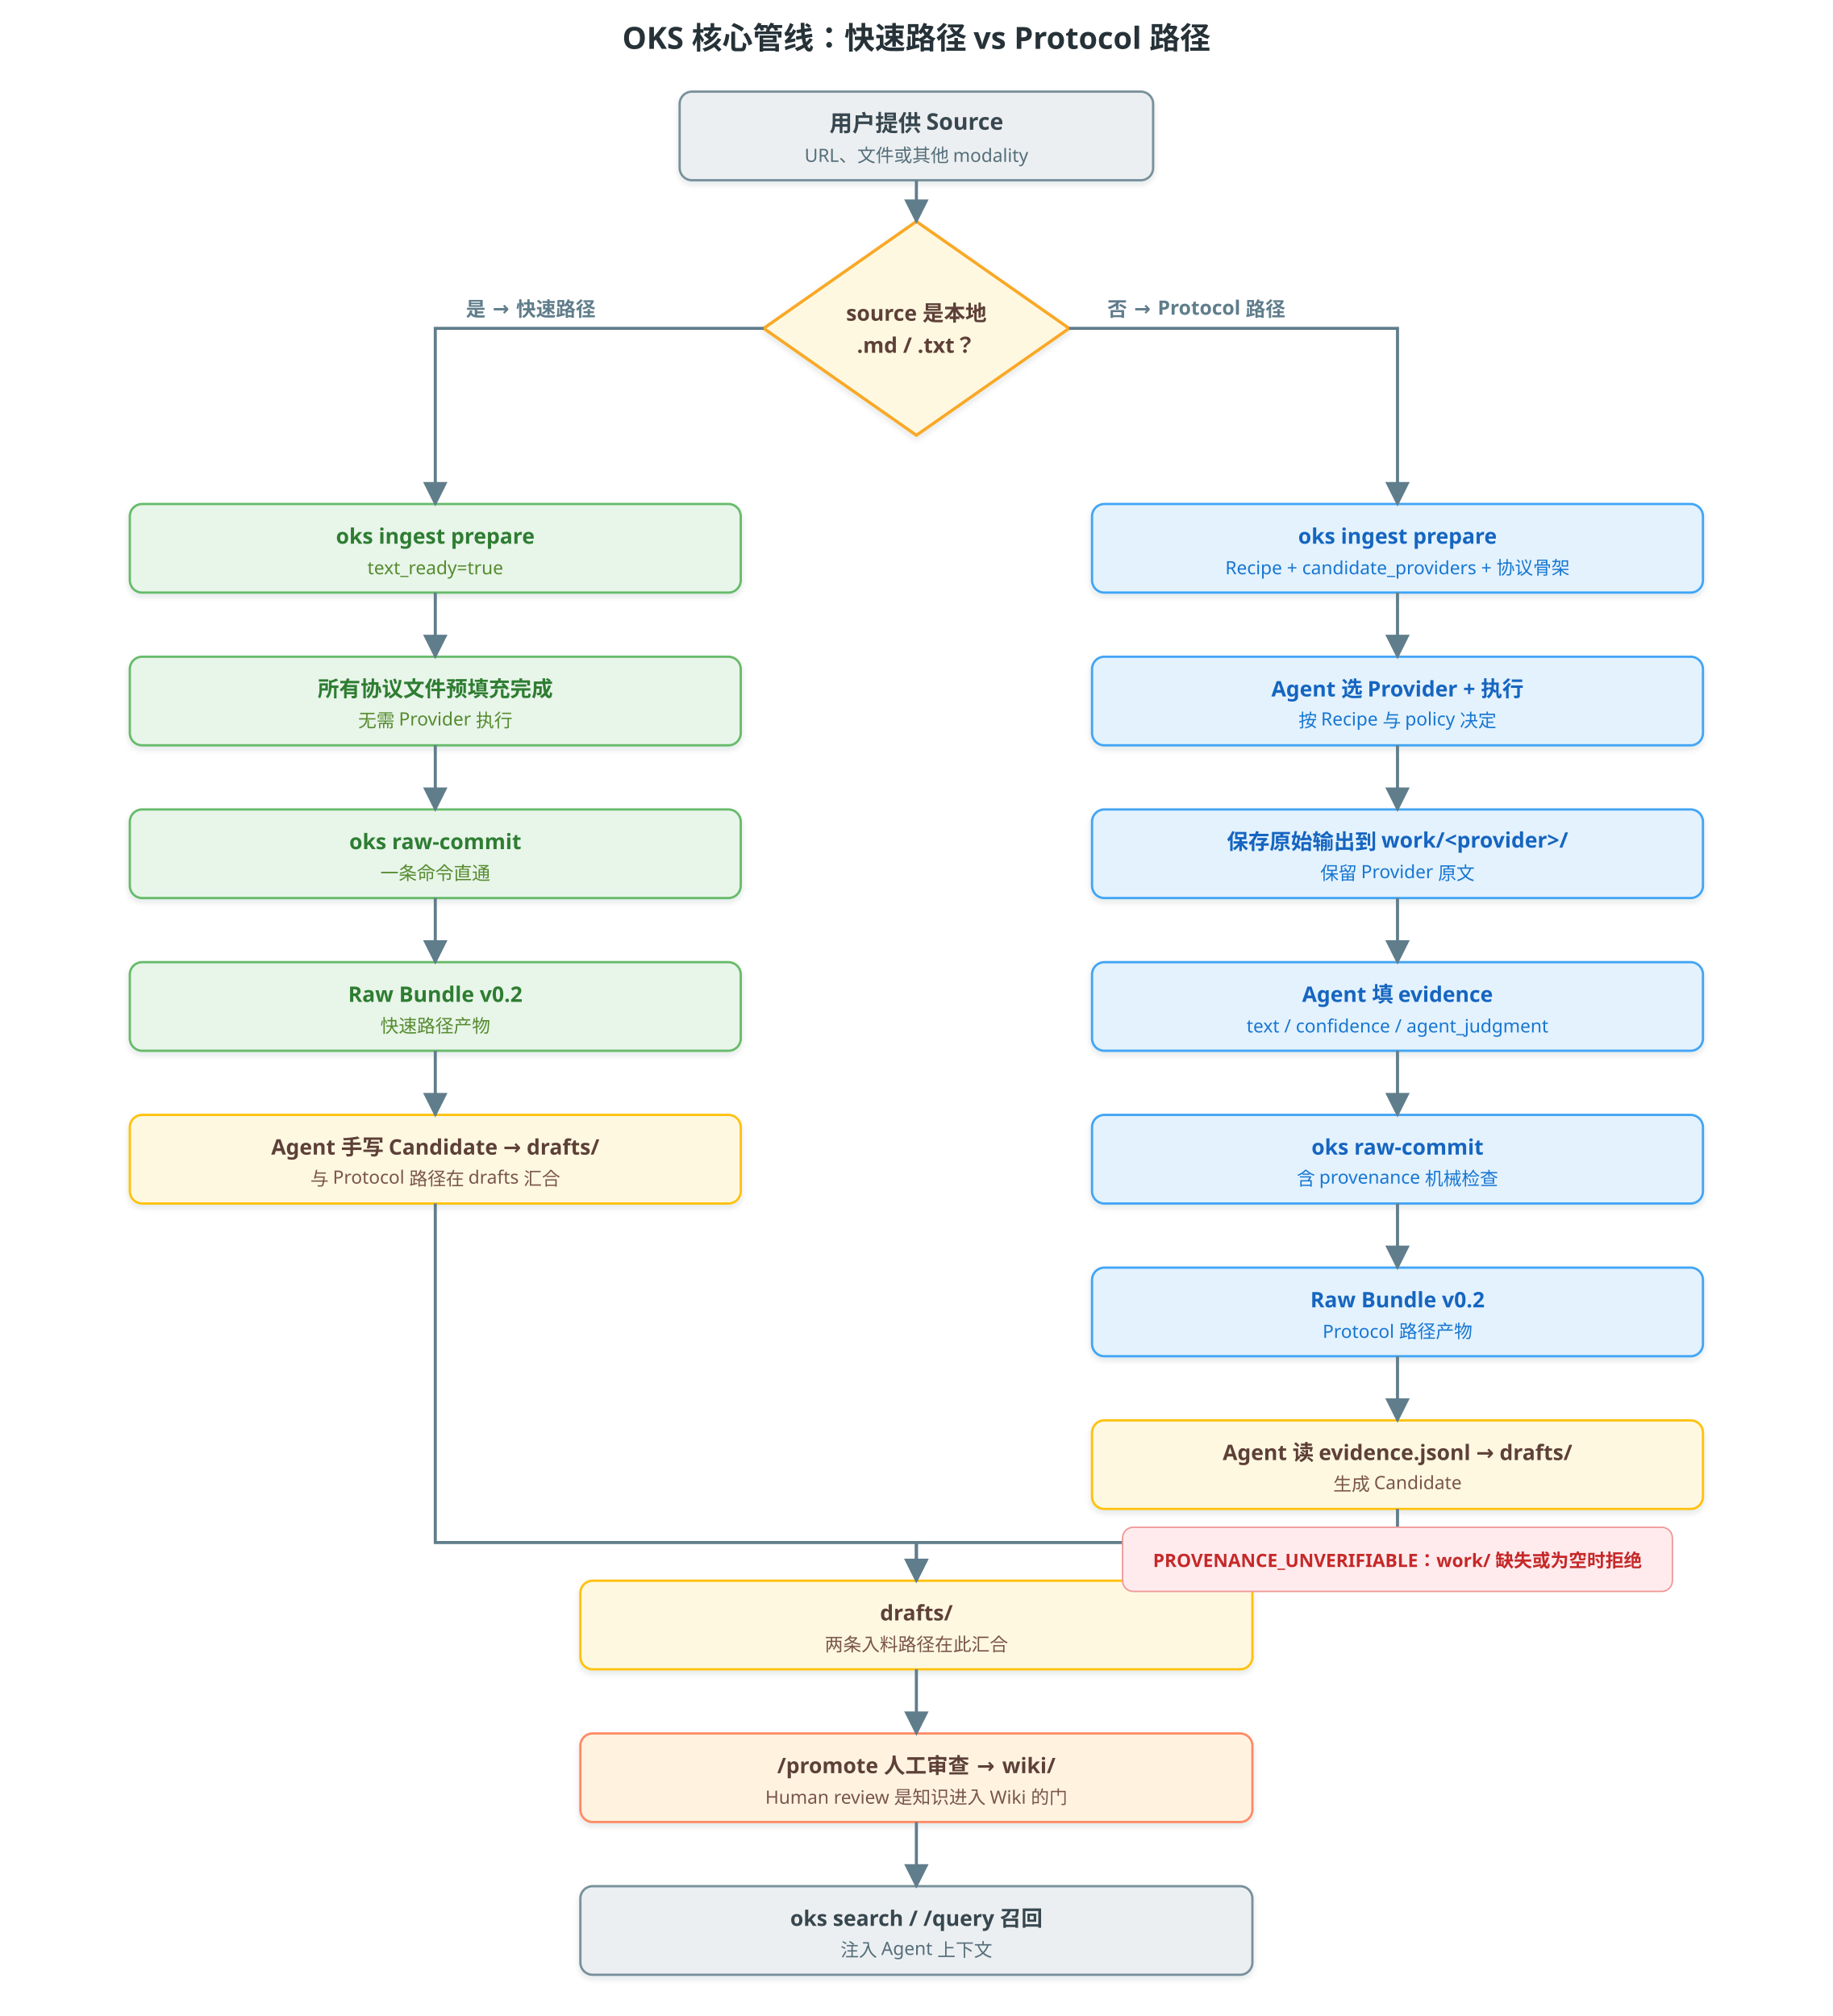
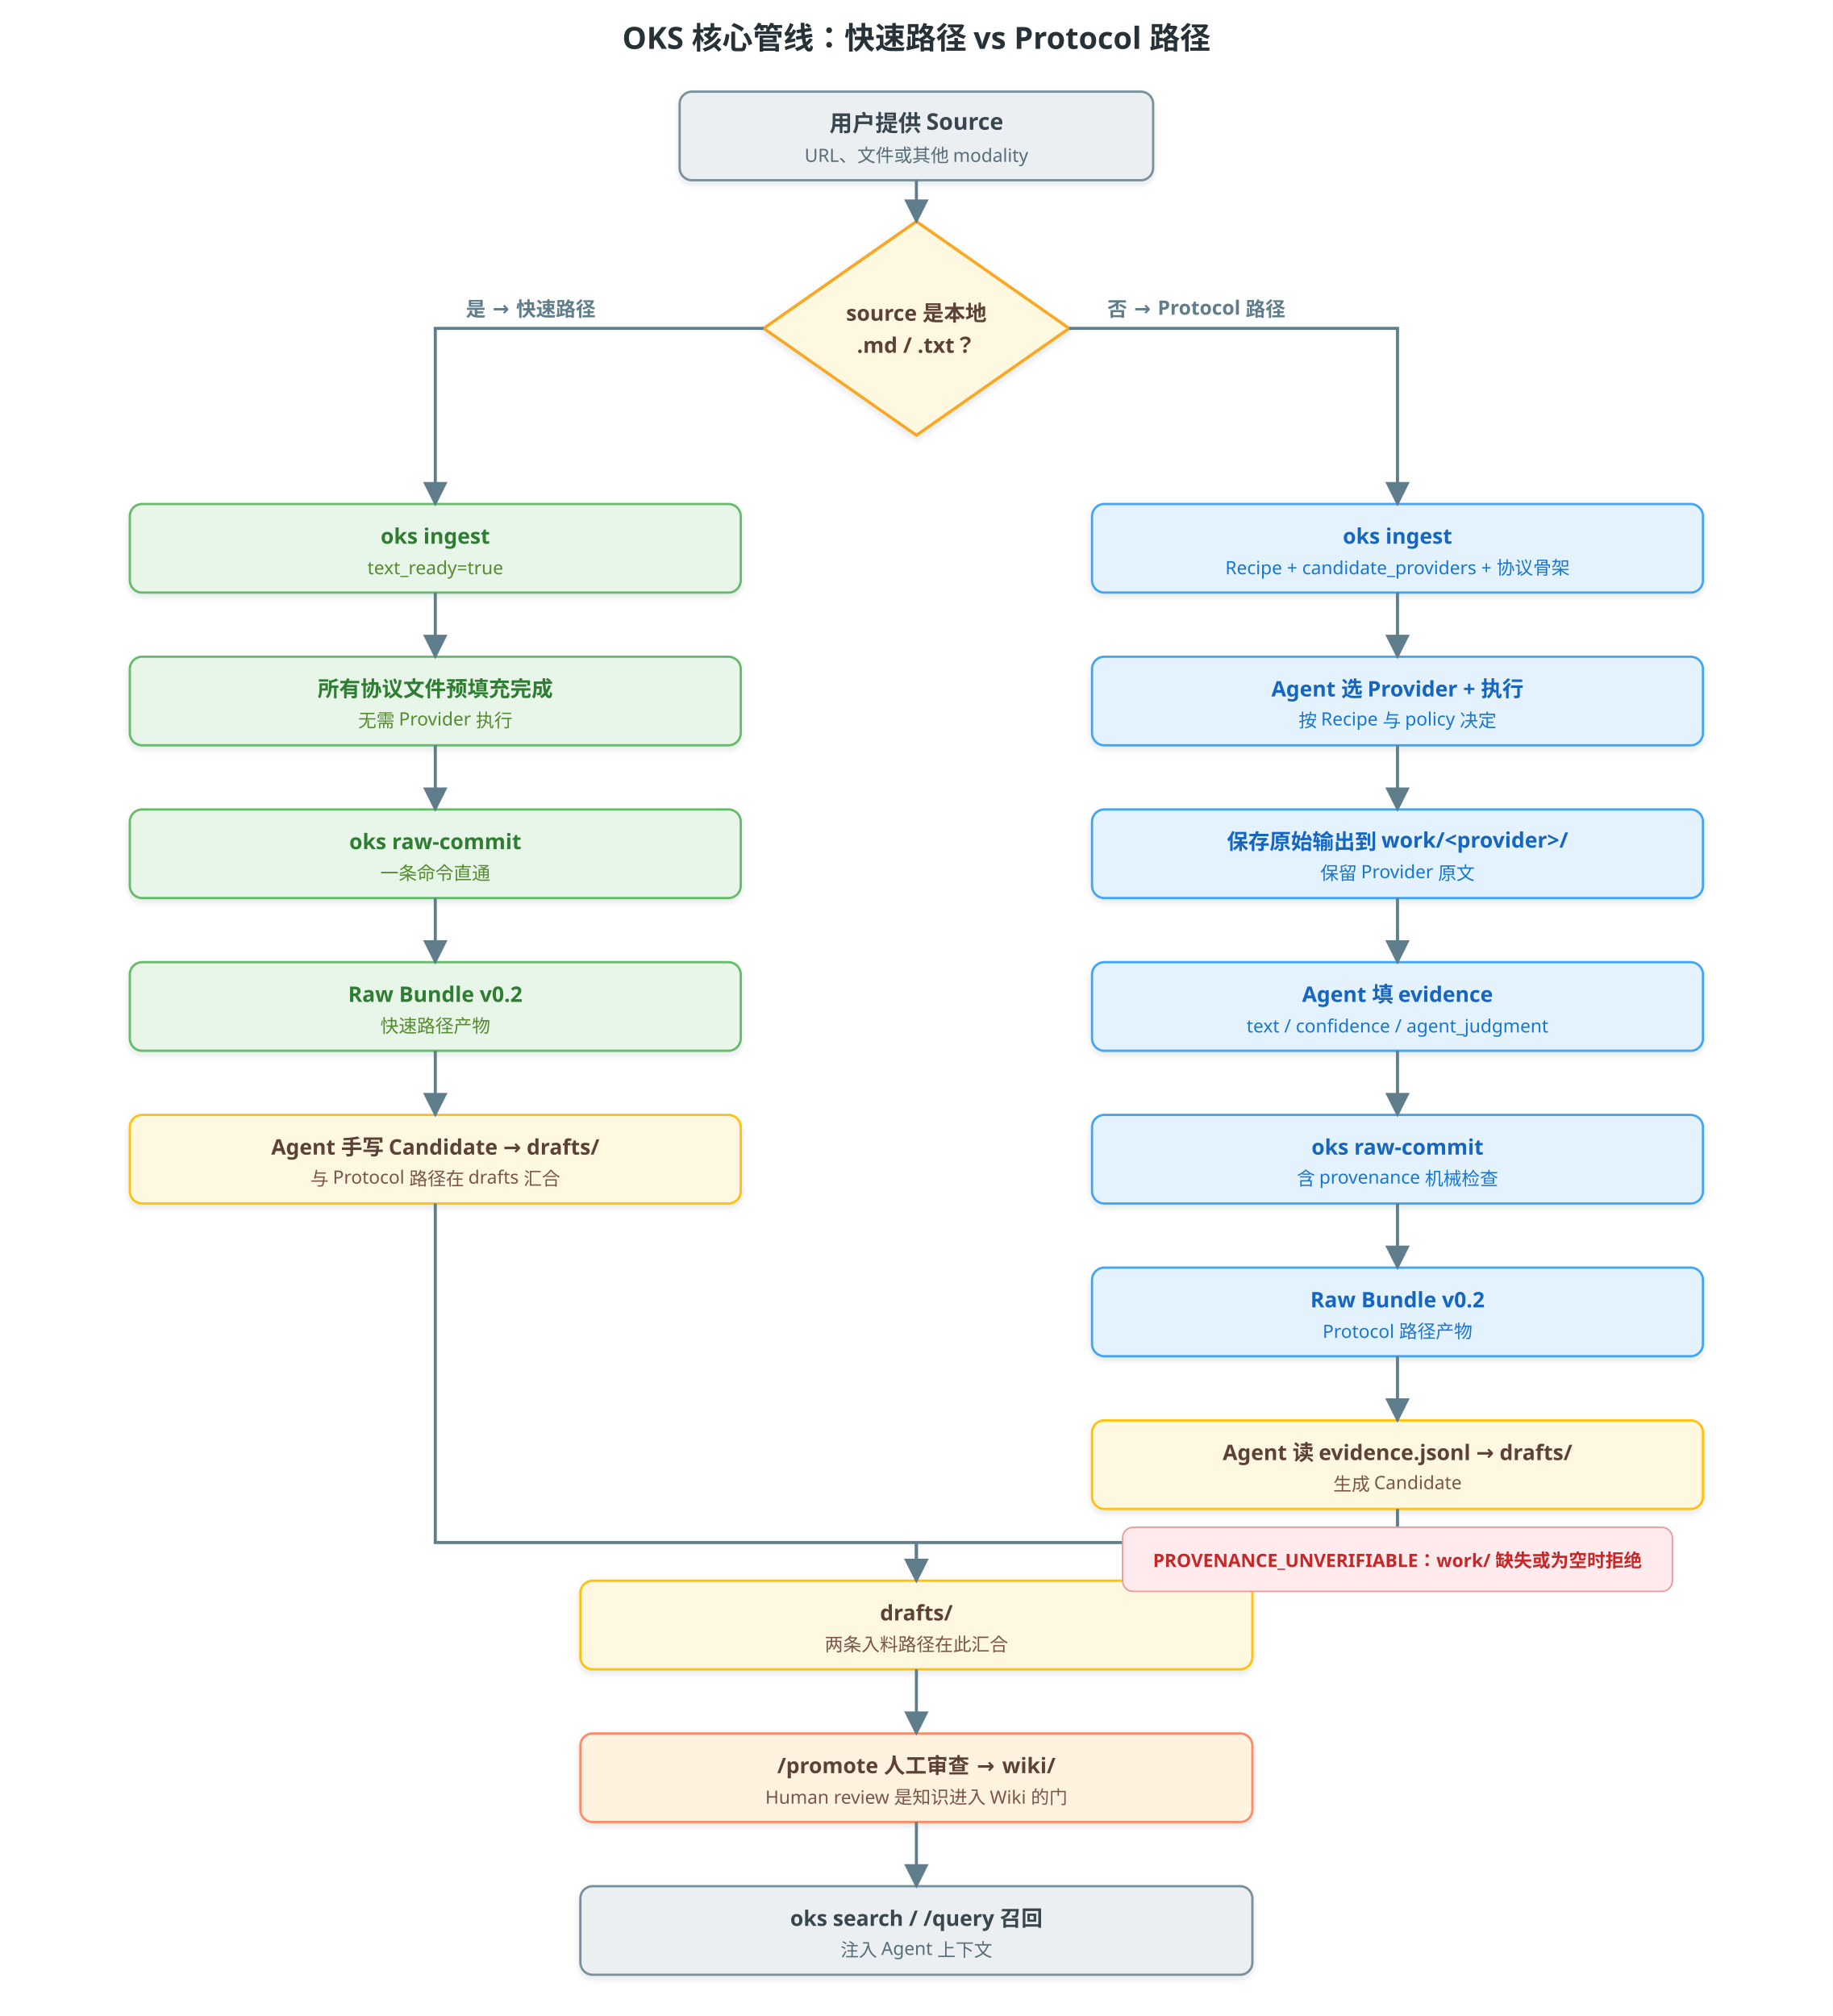
<svg xmlns="http://www.w3.org/2000/svg" viewBox="0 0 1200 1320" role="img" aria-labelledby="title desc">
  <defs>
    <marker id="arrow-flow" viewBox="0 0 10 10" refX="9" refY="5" markerWidth="8" markerHeight="8" orient="auto">
      <path d="M 0 0 L 10 5 L 0 10 z" fill="#607d8b" />
    </marker>
    <filter id="shadow-flow" x="-10%" y="-10%" width="120%" height="130%">
      <feDropShadow dx="0" dy="2" stdDeviation="2" flood-color="#263238" flood-opacity=".12" />
    </filter>
  </defs>
  <rect width="1200" height="1320" fill="#ffffff" />
  <g font-family="'Noto Sans SC','Microsoft YaHei',sans-serif">
    <text x="600" y="32" text-anchor="middle" font-size="20" font-weight="700" fill="#263238">OKS 核心管线：快速路径 vs Protocol 路径</text>
    <g filter="url(#shadow-flow)">
      <rect x="445" y="60" width="310" height="58" rx="8" fill="#eceff1" stroke="#78909c" stroke-width="1.5" />
      <text x="600" y="86" text-anchor="middle" font-size="15" font-weight="700" fill="#37474f">用户提供 Source</text>
      <text x="600" y="106" text-anchor="middle" font-size="12" fill="#546e7a">URL、文件或其他 modality</text>
      <polygon points="600,145 700,215 600,285 500,215" fill="#fff8e1" stroke="#f9a825" stroke-width="2" />
      <text x="600" y="210" text-anchor="middle" font-size="14" font-weight="700" fill="#5d4037">source 是本地</text>
      <text x="600" y="231" text-anchor="middle" font-size="14" font-weight="700" fill="#5d4037">.md / .txt？</text>
      <rect x="85" y="330" width="400" height="58" rx="8" fill="#e8f5e9" stroke="#66bb6a" stroke-width="1.5" />
-       <text x="285" y="356" text-anchor="middle" font-size="14" font-weight="700" fill="#2e7d32">oks ingest prepare</text>
+       <text x="285" y="356" text-anchor="middle" font-size="14" font-weight="700" fill="#2e7d32">oks ingest</text>
      <text x="285" y="376" text-anchor="middle" font-size="12" fill="#558b2f">text_ready=true</text>
      <rect x="85" y="430" width="400" height="58" rx="8" fill="#e8f5e9" stroke="#66bb6a" stroke-width="1.5" />
      <text x="285" y="456" text-anchor="middle" font-size="14" font-weight="700" fill="#2e7d32">所有协议文件预填充完成</text>
      <text x="285" y="476" text-anchor="middle" font-size="12" fill="#558b2f">无需 Provider 执行</text>
      <rect x="85" y="530" width="400" height="58" rx="8" fill="#e8f5e9" stroke="#66bb6a" stroke-width="1.5" />
      <text x="285" y="556" text-anchor="middle" font-size="14" font-weight="700" fill="#2e7d32">oks raw-commit</text>
      <text x="285" y="576" text-anchor="middle" font-size="12" fill="#558b2f">一条命令直通</text>
      <rect x="85" y="630" width="400" height="58" rx="8" fill="#e8f5e9" stroke="#66bb6a" stroke-width="1.5" />
      <text x="285" y="656" text-anchor="middle" font-size="14" font-weight="700" fill="#2e7d32">Raw Bundle v0.2</text>
      <text x="285" y="676" text-anchor="middle" font-size="12" fill="#558b2f">快速路径产物</text>
      <rect x="85" y="730" width="400" height="58" rx="8" fill="#fff8e1" stroke="#ffc107" stroke-width="1.5" />
      <text x="285" y="756" text-anchor="middle" font-size="14" font-weight="700" fill="#5d4037">Agent 手写 Candidate → drafts/</text>
      <text x="285" y="776" text-anchor="middle" font-size="12" fill="#795548">与 Protocol 路径在 drafts 汇合</text>
      <rect x="715" y="330" width="400" height="58" rx="8" fill="#e3f2fd" stroke="#42a5f5" stroke-width="1.5" />
-       <text x="915" y="356" text-anchor="middle" font-size="14" font-weight="700" fill="#1565c0">oks ingest prepare</text>
+       <text x="915" y="356" text-anchor="middle" font-size="14" font-weight="700" fill="#1565c0">oks ingest</text>
      <text x="915" y="376" text-anchor="middle" font-size="12" fill="#1976d2">Recipe + candidate_providers + 协议骨架</text>
      <rect x="715" y="430" width="400" height="58" rx="8" fill="#e3f2fd" stroke="#42a5f5" stroke-width="1.5" />
      <text x="915" y="456" text-anchor="middle" font-size="14" font-weight="700" fill="#1565c0">Agent 选 Provider + 执行</text>
      <text x="915" y="476" text-anchor="middle" font-size="12" fill="#1976d2">按 Recipe 与 policy 决定</text>
      <rect x="715" y="530" width="400" height="58" rx="8" fill="#e3f2fd" stroke="#42a5f5" stroke-width="1.5" />
      <text x="915" y="556" text-anchor="middle" font-size="14" font-weight="700" fill="#1565c0">保存原始输出到 work/&lt;provider&gt;/</text>
      <text x="915" y="576" text-anchor="middle" font-size="12" fill="#1976d2">保留 Provider 原文</text>
      <rect x="715" y="630" width="400" height="58" rx="8" fill="#e3f2fd" stroke="#42a5f5" stroke-width="1.5" />
      <text x="915" y="656" text-anchor="middle" font-size="14" font-weight="700" fill="#1565c0">Agent 填 evidence</text>
      <text x="915" y="676" text-anchor="middle" font-size="12" fill="#1976d2">text / confidence / agent_judgment</text>
      <rect x="715" y="730" width="400" height="58" rx="8" fill="#e3f2fd" stroke="#42a5f5" stroke-width="1.5" />
      <text x="915" y="756" text-anchor="middle" font-size="14" font-weight="700" fill="#1565c0">oks raw-commit</text>
      <text x="915" y="776" text-anchor="middle" font-size="12" fill="#1976d2">含 provenance 机械检查</text>
      <rect x="715" y="830" width="400" height="58" rx="8" fill="#e3f2fd" stroke="#42a5f5" stroke-width="1.5" />
      <text x="915" y="856" text-anchor="middle" font-size="14" font-weight="700" fill="#1565c0">Raw Bundle v0.2</text>
      <text x="915" y="876" text-anchor="middle" font-size="12" fill="#1976d2">Protocol 路径产物</text>
      <rect x="715" y="930" width="400" height="58" rx="8" fill="#fff8e1" stroke="#ffc107" stroke-width="1.5" />
      <text x="915" y="956" text-anchor="middle" font-size="14" font-weight="700" fill="#5d4037">Agent 读 evidence.jsonl → drafts/</text>
      <text x="915" y="976" text-anchor="middle" font-size="12" fill="#795548">生成 Candidate</text>
      <rect x="380" y="1035" width="440" height="58" rx="8" fill="#fff8e1" stroke="#ffc107" stroke-width="1.5" />
      <text x="600" y="1061" text-anchor="middle" font-size="14" font-weight="700" fill="#5d4037">drafts/</text>
      <text x="600" y="1081" text-anchor="middle" font-size="12" fill="#795548">两条入料路径在此汇合</text>
      <rect x="380" y="1135" width="440" height="58" rx="8" fill="#fff3e0" stroke="#ff8a65" stroke-width="1.5" />
      <text x="600" y="1161" text-anchor="middle" font-size="14" font-weight="700" fill="#5d4037">/promote 人工审查 → wiki/</text>
      <text x="600" y="1181" text-anchor="middle" font-size="12" fill="#795548">Human review 是知识进入 Wiki 的门</text>
      <rect x="380" y="1235" width="440" height="58" rx="8" fill="#eceff1" stroke="#78909c" stroke-width="1.5" />
      <text x="600" y="1261" text-anchor="middle" font-size="14" font-weight="700" fill="#37474f">oks search / /query 召回</text>
      <text x="600" y="1281" text-anchor="middle" font-size="12" fill="#546e7a">注入 Agent 上下文</text>
    </g>
    <g fill="none" stroke="#607d8b" stroke-width="2" marker-end="url(#arrow-flow)">
      <path d="M600 118 V145" />
      <path d="M500 215 H285 V330" />
      <path d="M700 215 H915 V330" />
      <path d="M285 388 V430" />
      <path d="M285 488 V530" />
      <path d="M285 588 V630" />
      <path d="M285 688 V730" />
      <path d="M915 388 V430" />
      <path d="M915 488 V530" />
      <path d="M915 588 V630" />
      <path d="M915 688 V730" />
      <path d="M915 788 V830" />
      <path d="M915 888 V930" />
      <path d="M285 788 V1010 H600 V1035" />
      <path d="M915 988 V1010 H600 V1035" />
      <path d="M600 1093 V1135" />
      <path d="M600 1193 V1235" />
    </g>
    <g font-size="13" font-weight="700" fill="#607d8b">
      <text x="305" y="207">是 → 快速路径</text>
      <text x="725" y="207">否 → Protocol 路径</text>
    </g>
    <rect x="735" y="1000" width="360" height="42" rx="7" fill="#ffebee" stroke="#ef9a9a" />
    <text x="915" y="1026" text-anchor="middle" font-size="12" font-weight="700" fill="#c62828">PROVENANCE_UNVERIFIABLE：work/ 缺失或为空时拒绝</text>
  </g>
</svg>
